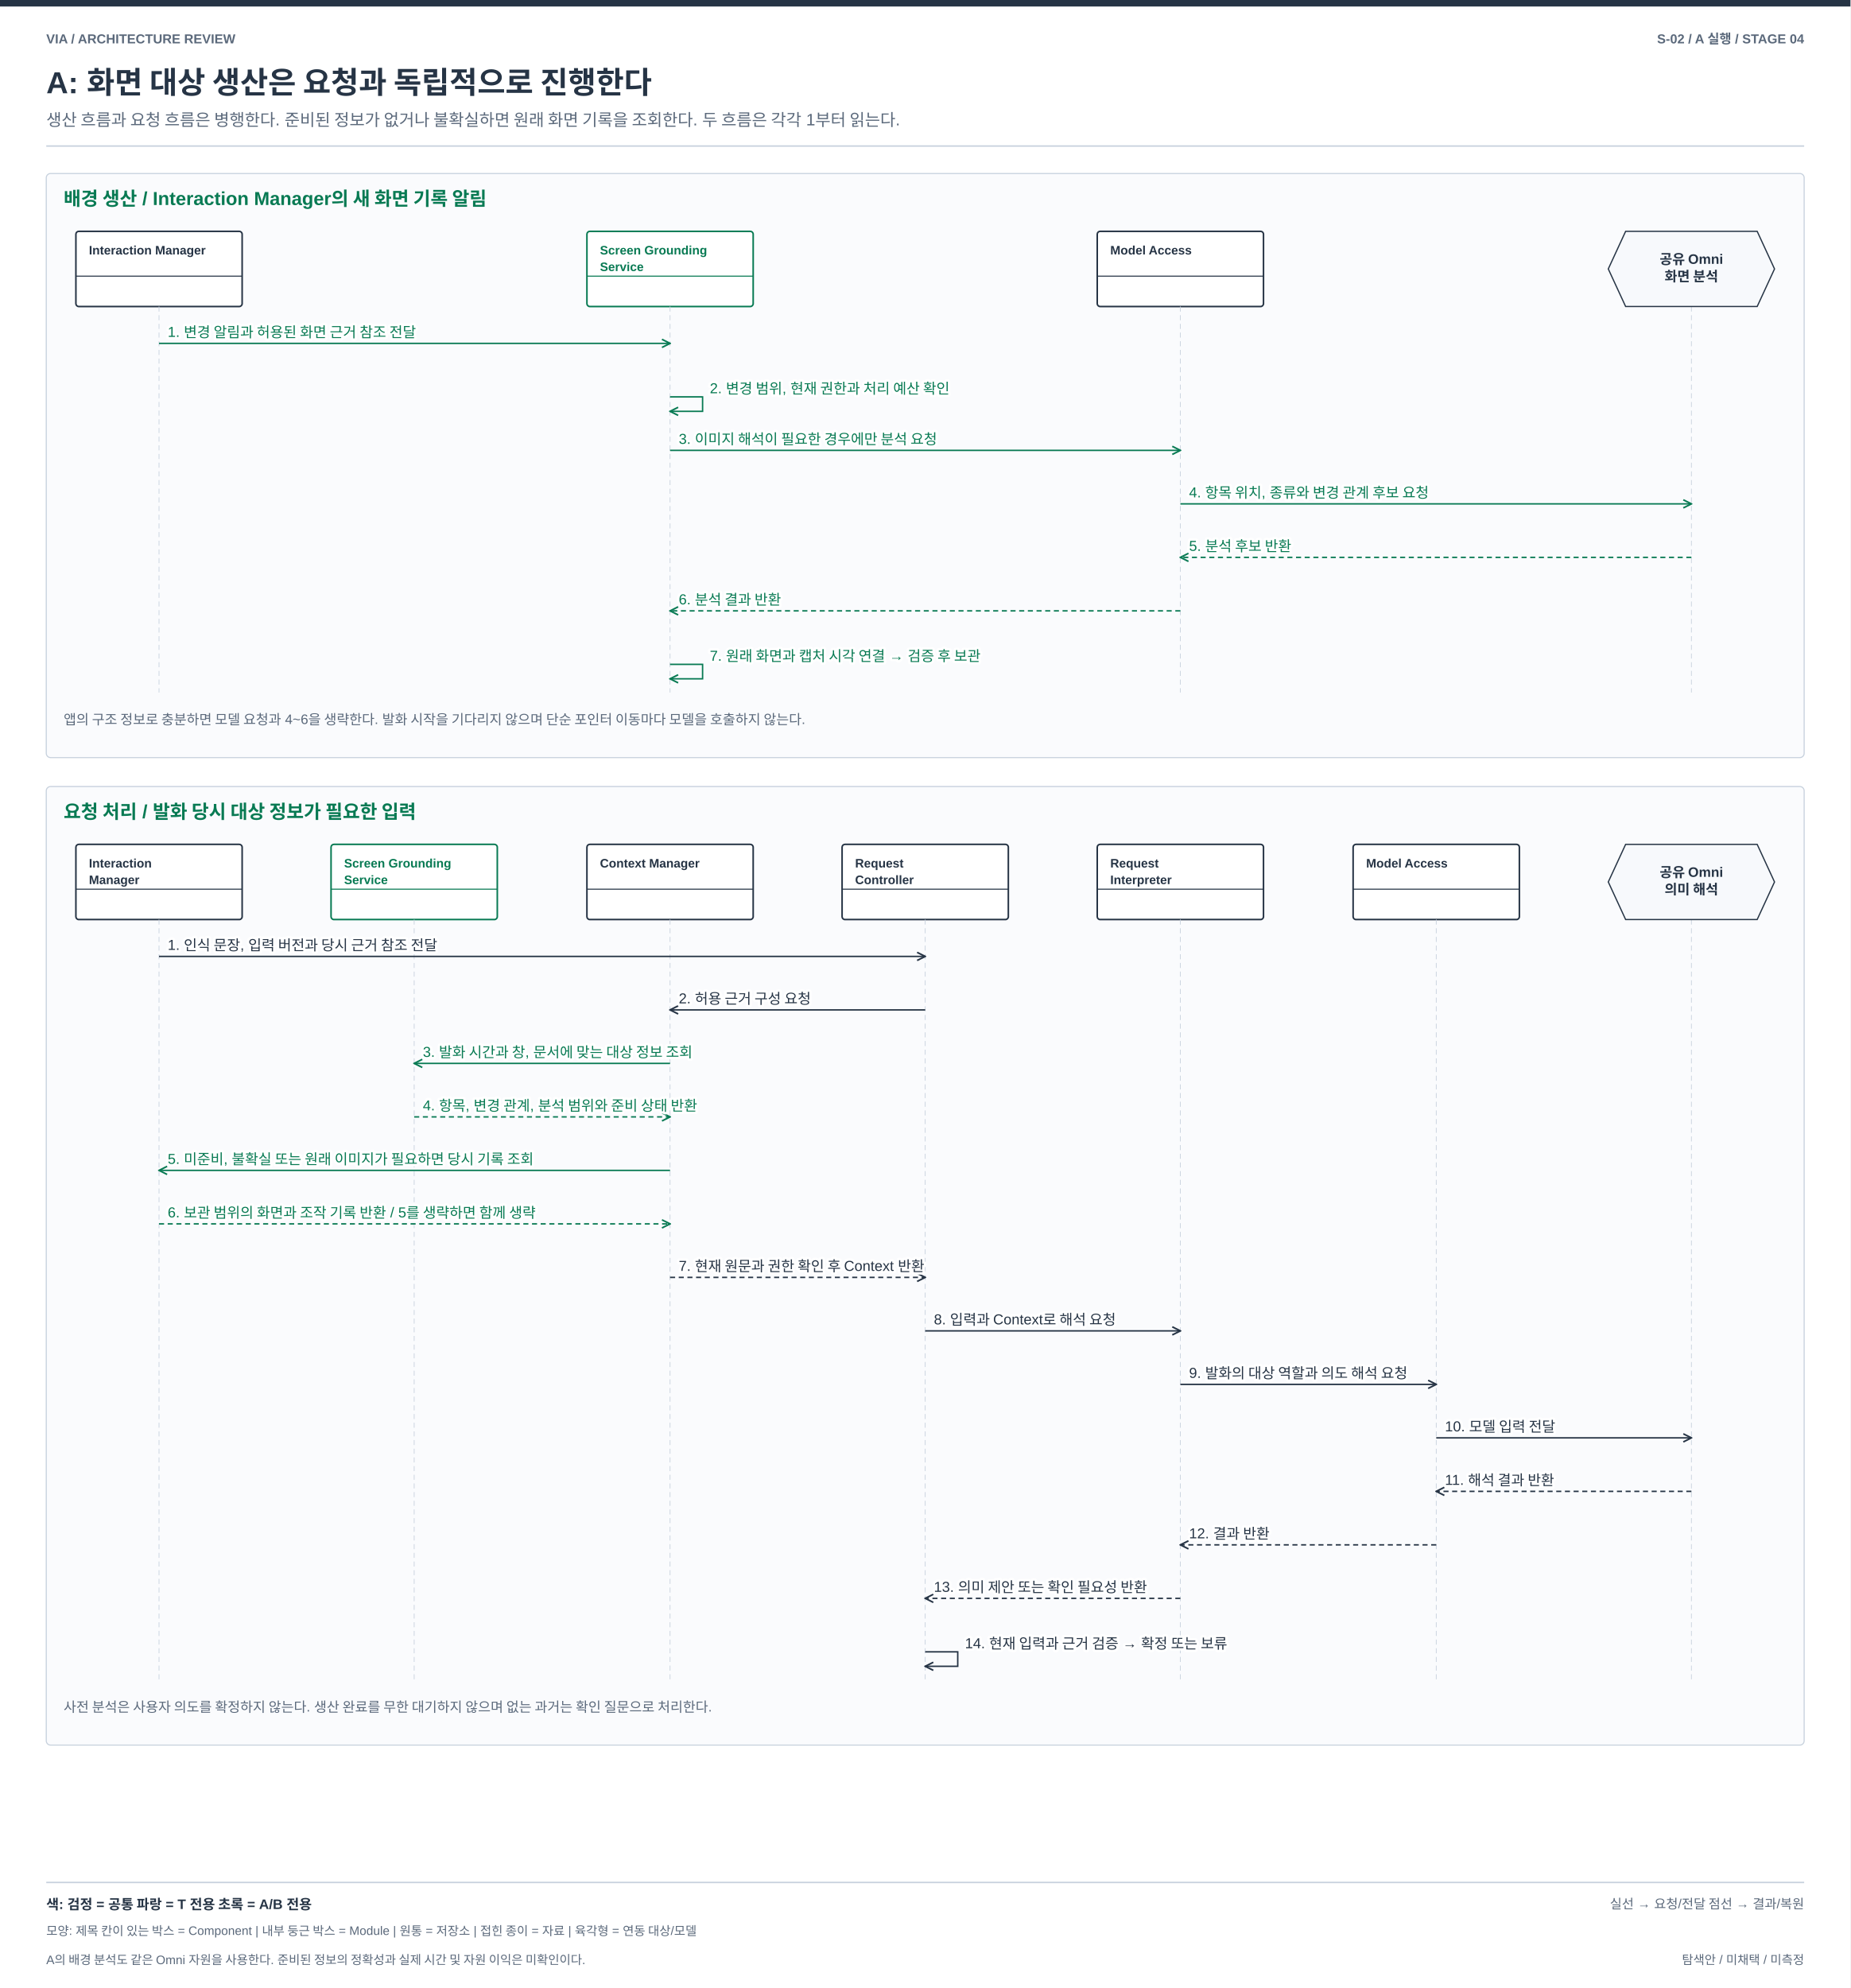
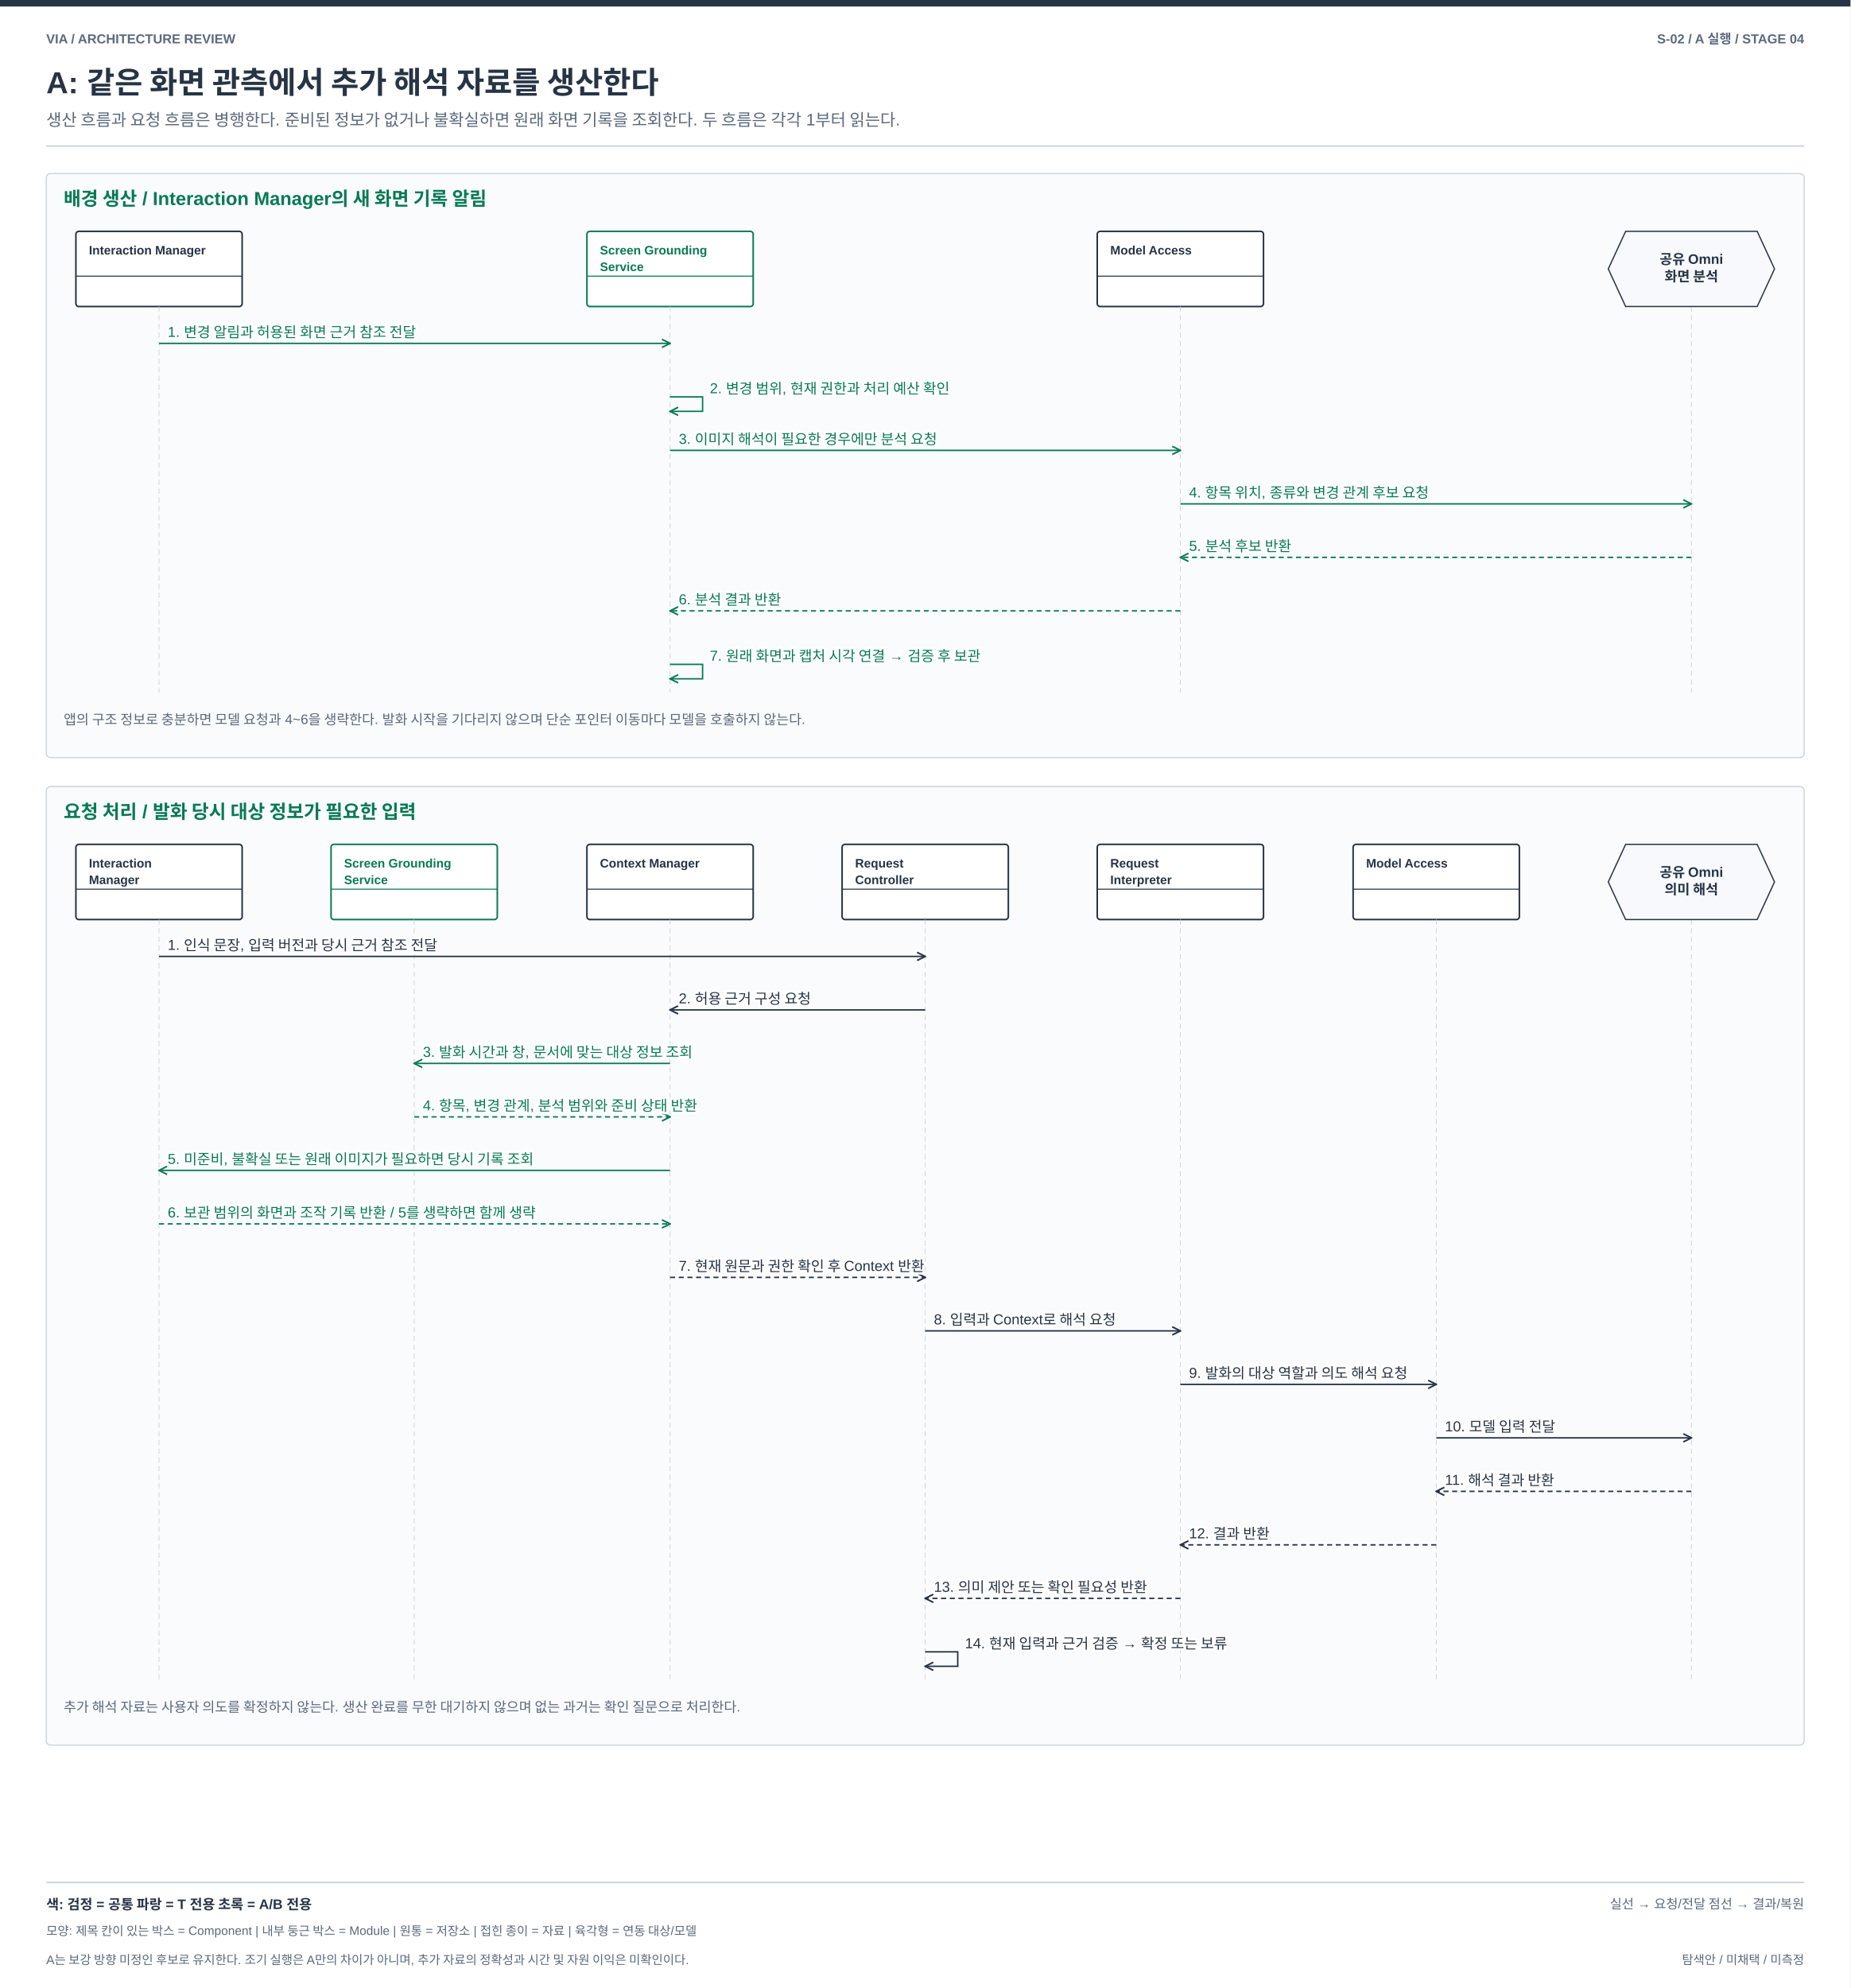
<svg xmlns="http://www.w3.org/2000/svg" width="2560" height="2750" viewBox="0 0 2560 2750" role="img" aria-labelledby="title">
  <defs>
    <marker id="a263445" viewBox="0 0 10 10" refX="9" refY="5" markerWidth="7" markerHeight="7" orient="auto-start-reverse">
      <path d="M1 1L9 5L1 9" fill="none" stroke="#263445" stroke-width="1.6" />
    </marker>
    <marker id="a195FBD" viewBox="0 0 10 10" refX="9" refY="5" markerWidth="7" markerHeight="7" orient="auto-start-reverse">
      <path d="M1 1L9 5L1 9" fill="none" stroke="#195FBD" stroke-width="1.6" />
    </marker>
    <marker id="a087A53" viewBox="0 0 10 10" refX="9" refY="5" markerWidth="7" markerHeight="7" orient="auto-start-reverse">
      <path d="M1 1L9 5L1 9" fill="none" stroke="#087A53" stroke-width="1.6" />
    </marker>
  </defs>
  <rect width="2560" height="2750" fill="white" />
  <g font-family="Arial, Apple SD Gothic Neo, Malgun Gothic, sans-serif">
    <rect id="e1" x="0" y="0" width="2560" height="9" rx="0" fill="#263445" stroke="none" stroke-width="1.5" />
    <rect id="e7" x="64" y="240" width="2432" height="808" rx="6" fill="#FAFBFD" stroke="#C7D1DD" stroke-width="1.5" />
    <rect id="e32" x="64" y="1088" width="2432" height="1326" rx="6" fill="#FAFBFD" stroke="#C7D1DD" stroke-width="1.5" />
    <g id="produce-actor0" data-component="true">
      <rect x="105" y="320" width="230" height="104" rx="4" fill="white" stroke="#263445" stroke-width="2.2" />
      <path d="M105 382H335" stroke="#263445" stroke-width="1.4" />
      <text x="123" y="352.0" text-anchor="start" font-size="17" font-weight="700" fill="#263445">Interaction Manager</text>
    </g>
    <g id="produce-actor1" data-component="true">
      <rect x="812" y="320" width="230" height="104" rx="4" fill="white" stroke="#087A53" stroke-width="2.2" />
      <path d="M812 382H1042" stroke="#087A53" stroke-width="1.4" />
      <text x="830" y="352.0" text-anchor="start" font-size="17" font-weight="700" fill="#087A53">Screen Grounding</text>
      <text x="830" y="374.95" text-anchor="start" font-size="17" font-weight="700" fill="#087A53">Service</text>
    </g>
    <g id="produce-actor2" data-component="true">
      <rect x="1518" y="320" width="230" height="104" rx="4" fill="white" stroke="#263445" stroke-width="2.2" />
      <path d="M1518 382H1748" stroke="#263445" stroke-width="1.4" />
      <text x="1536" y="352.0" text-anchor="start" font-size="17" font-weight="700" fill="#263445">Model Access</text>
    </g>
    <g id="query-actor0" data-component="true">
      <rect x="105" y="1168" width="230" height="104" rx="4" fill="white" stroke="#263445" stroke-width="2.2" />
      <path d="M105 1230H335" stroke="#263445" stroke-width="1.4" />
      <text x="123" y="1200.0" text-anchor="start" font-size="17" font-weight="700" fill="#263445">Interaction</text>
      <text x="123" y="1222.95" text-anchor="start" font-size="17" font-weight="700" fill="#263445">Manager</text>
    </g>
    <g id="query-actor1" data-component="true">
      <rect x="458" y="1168" width="230" height="104" rx="4" fill="white" stroke="#087A53" stroke-width="2.2" />
      <path d="M458 1230H688" stroke="#087A53" stroke-width="1.4" />
      <text x="476" y="1200.0" text-anchor="start" font-size="17" font-weight="700" fill="#087A53">Screen Grounding</text>
      <text x="476" y="1222.95" text-anchor="start" font-size="17" font-weight="700" fill="#087A53">Service</text>
    </g>
    <g id="query-actor2" data-component="true">
      <rect x="812" y="1168" width="230" height="104" rx="4" fill="white" stroke="#263445" stroke-width="2.2" />
      <path d="M812 1230H1042" stroke="#263445" stroke-width="1.4" />
      <text x="830" y="1200.0" text-anchor="start" font-size="17" font-weight="700" fill="#263445">Context Manager</text>
    </g>
    <g id="query-actor3" data-component="true">
      <rect x="1165" y="1168" width="230" height="104" rx="4" fill="white" stroke="#263445" stroke-width="2.2" />
      <path d="M1165 1230H1395" stroke="#263445" stroke-width="1.4" />
      <text x="1183" y="1200.0" text-anchor="start" font-size="17" font-weight="700" fill="#263445">Request</text>
      <text x="1183" y="1222.95" text-anchor="start" font-size="17" font-weight="700" fill="#263445">Controller</text>
    </g>
    <g id="query-actor4" data-component="true">
      <rect x="1518" y="1168" width="230" height="104" rx="4" fill="white" stroke="#263445" stroke-width="2.2" />
      <path d="M1518 1230H1748" stroke="#263445" stroke-width="1.4" />
      <text x="1536" y="1200.0" text-anchor="start" font-size="17" font-weight="700" fill="#263445">Request</text>
      <text x="1536" y="1222.95" text-anchor="start" font-size="17" font-weight="700" fill="#263445">Interpreter</text>
    </g>
    <g id="query-actor5" data-component="true">
      <rect x="1872" y="1168" width="230" height="104" rx="4" fill="white" stroke="#263445" stroke-width="2.2" />
      <path d="M1872 1230H2102" stroke="#263445" stroke-width="1.4" />
      <text x="1890" y="1200.0" text-anchor="start" font-size="17" font-weight="700" fill="#263445">Model Access</text>
    </g>
    <polyline id="e6" points="64,202 2496,202" fill="none" stroke="#C7D1DD" stroke-width="2" />
    <polyline id="e10" points="220,424 220,958" fill="none" stroke="#C7D1DD" stroke-width="1" stroke-dasharray="7 5" />
    <polyline id="e12" points="927,424 927,958" fill="none" stroke="#C7D1DD" stroke-width="1" stroke-dasharray="7 5" />
    <polyline id="e14" points="1633,424 1633,958" fill="none" stroke="#C7D1DD" stroke-width="1" stroke-dasharray="7 5" />
    <polyline id="e16" points="2340,424 2340,958" fill="none" stroke="#C7D1DD" stroke-width="1" stroke-dasharray="7 5" />
    <polyline id="e17" points="220,475 927,475" fill="none" stroke="#087A53" stroke-width="2" marker-end="url(#a087A53)" />
    <polyline id="e19" points="927,549 972,549 972,569 927,569" fill="none" stroke="#087A53" stroke-width="2" marker-end="url(#a087A53)" />
    <polyline id="e21" points="927,623 1633,623" fill="none" stroke="#087A53" stroke-width="2" marker-end="url(#a087A53)" />
    <polyline id="e23" points="1633,697 2340,697" fill="none" stroke="#087A53" stroke-width="2" marker-end="url(#a087A53)" />
    <polyline id="e25" points="2340,771 1633,771" fill="none" stroke="#087A53" stroke-width="2" stroke-dasharray="7 5" marker-end="url(#a087A53)" />
    <polyline id="e27" points="1633,845 927,845" fill="none" stroke="#087A53" stroke-width="2" stroke-dasharray="7 5" marker-end="url(#a087A53)" />
    <polyline id="e29" points="927,919 972,919 972,939 927,939" fill="none" stroke="#087A53" stroke-width="2" marker-end="url(#a087A53)" />
    <polyline id="e35" points="220,1272 220,2324" fill="none" stroke="#C7D1DD" stroke-width="1" stroke-dasharray="7 5" />
    <polyline id="e37" points="573,1272 573,2324" fill="none" stroke="#C7D1DD" stroke-width="1" stroke-dasharray="7 5" />
    <polyline id="e39" points="927,1272 927,2324" fill="none" stroke="#C7D1DD" stroke-width="1" stroke-dasharray="7 5" />
    <polyline id="e41" points="1280,1272 1280,2324" fill="none" stroke="#C7D1DD" stroke-width="1" stroke-dasharray="7 5" />
    <polyline id="e43" points="1633,1272 1633,2324" fill="none" stroke="#C7D1DD" stroke-width="1" stroke-dasharray="7 5" />
    <polyline id="e45" points="1987,1272 1987,2324" fill="none" stroke="#C7D1DD" stroke-width="1" stroke-dasharray="7 5" />
    <polyline id="e47" points="2340,1272 2340,2324" fill="none" stroke="#C7D1DD" stroke-width="1" stroke-dasharray="7 5" />
    <polyline id="e48" points="220,1323 1280,1323" fill="none" stroke="#263445" stroke-width="2" marker-end="url(#a263445)" />
    <polyline id="e50" points="1280,1397 927,1397" fill="none" stroke="#263445" stroke-width="2" marker-end="url(#a263445)" />
    <polyline id="e52" points="927,1471 573,1471" fill="none" stroke="#087A53" stroke-width="2" marker-end="url(#a087A53)" />
    <polyline id="e54" points="573,1545 927,1545" fill="none" stroke="#087A53" stroke-width="2" stroke-dasharray="7 5" marker-end="url(#a087A53)" />
    <polyline id="e56" points="927,1619 220,1619" fill="none" stroke="#087A53" stroke-width="2" marker-end="url(#a087A53)" />
    <polyline id="e58" points="220,1693 927,1693" fill="none" stroke="#087A53" stroke-width="2" stroke-dasharray="7 5" marker-end="url(#a087A53)" />
    <polyline id="e60" points="927,1767 1280,1767" fill="none" stroke="#263445" stroke-width="2" stroke-dasharray="7 5" marker-end="url(#a263445)" />
    <polyline id="e62" points="1280,1841 1633,1841" fill="none" stroke="#263445" stroke-width="2" marker-end="url(#a263445)" />
    <polyline id="e64" points="1633,1915 1987,1915" fill="none" stroke="#263445" stroke-width="2" marker-end="url(#a263445)" />
    <polyline id="e66" points="1987,1989 2340,1989" fill="none" stroke="#263445" stroke-width="2" marker-end="url(#a263445)" />
    <polyline id="e68" points="2340,2063 1987,2063" fill="none" stroke="#263445" stroke-width="2" stroke-dasharray="7 5" marker-end="url(#a263445)" />
    <polyline id="e70" points="1987,2137 1633,2137" fill="none" stroke="#263445" stroke-width="2" stroke-dasharray="7 5" marker-end="url(#a263445)" />
    <polyline id="e72" points="1633,2211 1280,2211" fill="none" stroke="#263445" stroke-width="2" stroke-dasharray="7 5" marker-end="url(#a263445)" />
    <polyline id="e74" points="1280,2285 1325,2285 1325,2305 1280,2305" fill="none" stroke="#263445" stroke-width="2" marker-end="url(#a263445)" />
    <polyline id="e77" points="64,2604 2496,2604" fill="none" stroke="#C7D1DD" stroke-width="2" />
    <g id="produce-actor3" data-node="true" data-x="2225" data-y="320" data-w="230" data-h="104">
      <path d="M2249 320H2431L2455 372.0L2431 424H2249L2225 372.0Z" fill="#F7F9FC" stroke="#263445" stroke-width="1.7" />
      <text x="2340.0" y="365.25" text-anchor="middle" font-size="19" font-weight="700" fill="#263445">공유 Omni</text>
      <text x="2340.0" y="389.0" text-anchor="middle" font-size="19" font-weight="700" fill="#263445">화면 분석</text>
    </g>
    <g id="query-actor6" data-node="true" data-x="2225" data-y="1168" data-w="230" data-h="104">
      <path d="M2249 1168H2431L2455 1220.0L2431 1272H2249L2225 1220.0Z" fill="#F7F9FC" stroke="#263445" stroke-width="1.7" />
      <text x="2340.0" y="1213.25" text-anchor="middle" font-size="19" font-weight="700" fill="#263445">공유 Omni</text>
      <text x="2340.0" y="1237.0" text-anchor="middle" font-size="19" font-weight="700" fill="#263445">의미 해석</text>
    </g>
    <g id="e2">
      <text x="64" y="60.0" text-anchor="start" font-size="18" font-weight="700" fill="#5B697B">VIA  /  ARCHITECTURE REVIEW</text>
    </g>
    <g id="e3">
      <text x="2496" y="60.0" text-anchor="end" font-size="18" font-weight="700" fill="#5B697B">S-02 / A 실행  /  STAGE 04</text>
    </g>
    <g id="e4">
-       <text x="64" y="129.0" text-anchor="start" font-size="42" font-weight="700" fill="#263445">A: 화면 대상 생산은 요청과 독립적으로 진행한다</text>
+       <text x="64" y="129.0" text-anchor="start" font-size="42" font-weight="700" fill="#263445">A: 같은 화면 관측에서 추가 해석 자료를 생산한다</text>
    </g>
    <g id="e5">
      <text x="64" y="174.0" text-anchor="start" font-size="23" font-weight="400" fill="#5B697B">생산 흐름과 요청 흐름은 병행한다. 준비된 정보가 없거나 불확실하면 원래 화면 기록을 조회한다. 두 흐름은 각각 1부터 읽는다.</text>
    </g>
    <g id="e8">
      <text x="88" y="284.0" text-anchor="start" font-size="26" font-weight="700" fill="#087A53">배경 생산 / Interaction Manager의 새 화면 기록 알림</text>
    </g>
    <g id="e18" paint-order="stroke" stroke="white" stroke-width="7" stroke-linejoin="round">
      <text x="232" y="466.0" text-anchor="start" font-size="20" font-weight="400" fill="#087A53">1. 변경 알림과 허용된 화면 근거 참조 전달</text>
    </g>
    <g id="e20" paint-order="stroke" stroke="white" stroke-width="7" stroke-linejoin="round">
      <text x="982" y="544.0" text-anchor="start" font-size="20" font-weight="400" fill="#087A53">2. 변경 범위, 현재 권한과 처리 예산 확인</text>
    </g>
    <g id="e22" paint-order="stroke" stroke="white" stroke-width="7" stroke-linejoin="round">
      <text x="939" y="614.0" text-anchor="start" font-size="20" font-weight="400" fill="#087A53">3. 이미지 해석이 필요한 경우에만 분석 요청</text>
    </g>
    <g id="e24" paint-order="stroke" stroke="white" stroke-width="7" stroke-linejoin="round">
      <text x="1645" y="688.0" text-anchor="start" font-size="20" font-weight="400" fill="#087A53">4. 항목 위치, 종류와 변경 관계 후보 요청</text>
    </g>
    <g id="e26" paint-order="stroke" stroke="white" stroke-width="7" stroke-linejoin="round">
      <text x="1645" y="762.0" text-anchor="start" font-size="20" font-weight="400" fill="#087A53">5. 분석 후보 반환</text>
    </g>
    <g id="e28" paint-order="stroke" stroke="white" stroke-width="7" stroke-linejoin="round">
      <text x="939" y="836.0" text-anchor="start" font-size="20" font-weight="400" fill="#087A53">6. 분석 결과 반환</text>
    </g>
    <g id="e30" paint-order="stroke" stroke="white" stroke-width="7" stroke-linejoin="round">
      <text x="982" y="914.0" text-anchor="start" font-size="20" font-weight="400" fill="#087A53">7. 원래 화면과 캡처 시각 연결 → 검증 후 보관</text>
    </g>
    <g id="e31">
      <text x="88" y="1002.0" text-anchor="start" font-size="19" font-weight="400" fill="#5B697B">앱의 구조 정보로 충분하면 모델 요청과 4~6을 생략한다. 발화 시작을 기다리지 않으며 단순 포인터 이동마다 모델을 호출하지 않는다.</text>
    </g>
    <g id="e33">
      <text x="88" y="1132.0" text-anchor="start" font-size="26" font-weight="700" fill="#087A53">요청 처리 / 발화 당시 대상 정보가 필요한 입력</text>
    </g>
    <g id="e49" paint-order="stroke" stroke="white" stroke-width="7" stroke-linejoin="round">
      <text x="232" y="1314.0" text-anchor="start" font-size="20" font-weight="400" fill="#263445">1. 인식 문장, 입력 버전과 당시 근거 참조 전달</text>
    </g>
    <g id="e51" paint-order="stroke" stroke="white" stroke-width="7" stroke-linejoin="round">
      <text x="939" y="1388.0" text-anchor="start" font-size="20" font-weight="400" fill="#263445">2. 허용 근거 구성 요청</text>
    </g>
    <g id="e53" paint-order="stroke" stroke="white" stroke-width="7" stroke-linejoin="round">
      <text x="585" y="1462.0" text-anchor="start" font-size="20" font-weight="400" fill="#087A53">3. 발화 시간과 창, 문서에 맞는 대상 정보 조회</text>
    </g>
    <g id="e55" paint-order="stroke" stroke="white" stroke-width="7" stroke-linejoin="round">
      <text x="585" y="1536.0" text-anchor="start" font-size="20" font-weight="400" fill="#087A53">4. 항목, 변경 관계, 분석 범위와 준비 상태 반환</text>
    </g>
    <g id="e57" paint-order="stroke" stroke="white" stroke-width="7" stroke-linejoin="round">
      <text x="232" y="1610.0" text-anchor="start" font-size="20" font-weight="400" fill="#087A53">5. 미준비, 불확실 또는 원래 이미지가 필요하면 당시 기록 조회</text>
    </g>
    <g id="e59" paint-order="stroke" stroke="white" stroke-width="7" stroke-linejoin="round">
      <text x="232" y="1684.0" text-anchor="start" font-size="20" font-weight="400" fill="#087A53">6. 보관 범위의 화면과 조작 기록 반환 / 5를 생략하면 함께 생략</text>
    </g>
    <g id="e61" paint-order="stroke" stroke="white" stroke-width="7" stroke-linejoin="round">
      <text x="939" y="1758.0" text-anchor="start" font-size="20" font-weight="400" fill="#263445">7. 현재 원문과 권한 확인 후 Context 반환</text>
    </g>
    <g id="e63" paint-order="stroke" stroke="white" stroke-width="7" stroke-linejoin="round">
      <text x="1292" y="1832.0" text-anchor="start" font-size="20" font-weight="400" fill="#263445">8. 입력과 Context로 해석 요청</text>
    </g>
    <g id="e65" paint-order="stroke" stroke="white" stroke-width="7" stroke-linejoin="round">
      <text x="1645" y="1906.0" text-anchor="start" font-size="20" font-weight="400" fill="#263445">9. 발화의 대상 역할과 의도 해석 요청</text>
    </g>
    <g id="e67" paint-order="stroke" stroke="white" stroke-width="7" stroke-linejoin="round">
      <text x="1999" y="1980.0" text-anchor="start" font-size="20" font-weight="400" fill="#263445">10. 모델 입력 전달</text>
    </g>
    <g id="e69" paint-order="stroke" stroke="white" stroke-width="7" stroke-linejoin="round">
      <text x="1999" y="2054.0" text-anchor="start" font-size="20" font-weight="400" fill="#263445">11. 해석 결과 반환</text>
    </g>
    <g id="e71" paint-order="stroke" stroke="white" stroke-width="7" stroke-linejoin="round">
      <text x="1645" y="2128.0" text-anchor="start" font-size="20" font-weight="400" fill="#263445">12. 결과 반환</text>
    </g>
    <g id="e73" paint-order="stroke" stroke="white" stroke-width="7" stroke-linejoin="round">
      <text x="1292" y="2202.0" text-anchor="start" font-size="20" font-weight="400" fill="#263445">13. 의미 제안 또는 확인 필요성 반환</text>
    </g>
    <g id="e75" paint-order="stroke" stroke="white" stroke-width="7" stroke-linejoin="round">
      <text x="1335" y="2280.0" text-anchor="start" font-size="20" font-weight="400" fill="#263445">14. 현재 입력과 근거 검증 → 확정 또는 보류</text>
    </g>
    <g id="e76">
-       <text x="88" y="2368.0" text-anchor="start" font-size="19" font-weight="400" fill="#5B697B">사전 분석은 사용자 의도를 확정하지 않는다. 생산 완료를 무한 대기하지 않으며 없는 과거는 확인 질문으로 처리한다.</text>
+       <text x="88" y="2368.0" text-anchor="start" font-size="19" font-weight="400" fill="#5B697B">추가 해석 자료는 사용자 의도를 확정하지 않는다. 생산 완료를 무한 대기하지 않으며 없는 과거는 확인 질문으로 처리한다.</text>
    </g>
    <g id="e78">
      <text x="64" y="2641.0" text-anchor="start" font-size="19" font-weight="700" fill="#263445">색:  검정 = 공통     파랑 = T 전용     초록 = A/B 전용</text>
    </g>
    <g id="e79">
      <text x="2496" y="2640.0" text-anchor="end" font-size="18" font-weight="400" fill="#5B697B">실선 → 요청/전달     점선 → 결과/복원</text>
    </g>
    <g id="e80">
      <text x="64" y="2677.0" text-anchor="start" font-size="17" font-weight="400" fill="#5B697B">모양:  제목 칸이 있는 박스 = Component   |   내부 둥근 박스 = Module   |   원통 = 저장소   |   접힌 종이 = 자료   |   육각형 = 연동 대상/모델</text>
    </g>
    <g id="e81">
-       <text x="64" y="2717.0" text-anchor="start" font-size="17" font-weight="400" fill="#5B697B">A의 배경 분석도 같은 Omni 자원을 사용한다. 준비된 정보의 정확성과 실제 시간 및 자원 이익은 미확인이다.</text>
+       <text x="64" y="2717.0" text-anchor="start" font-size="17" font-weight="400" fill="#5B697B">A는 보강 방향 미정인 후보로 유지한다. 조기 실행은 A만의 차이가 아니며, 추가 자료의 정확성과 시간 및 자원 이익은 미확인이다.</text>
    </g>
    <g id="e82">
      <text x="2496" y="2717.0" text-anchor="end" font-size="17" font-weight="400" fill="#5B697B">탐색안 / 미채택 / 미측정</text>
    </g>
  </g>
</svg>
